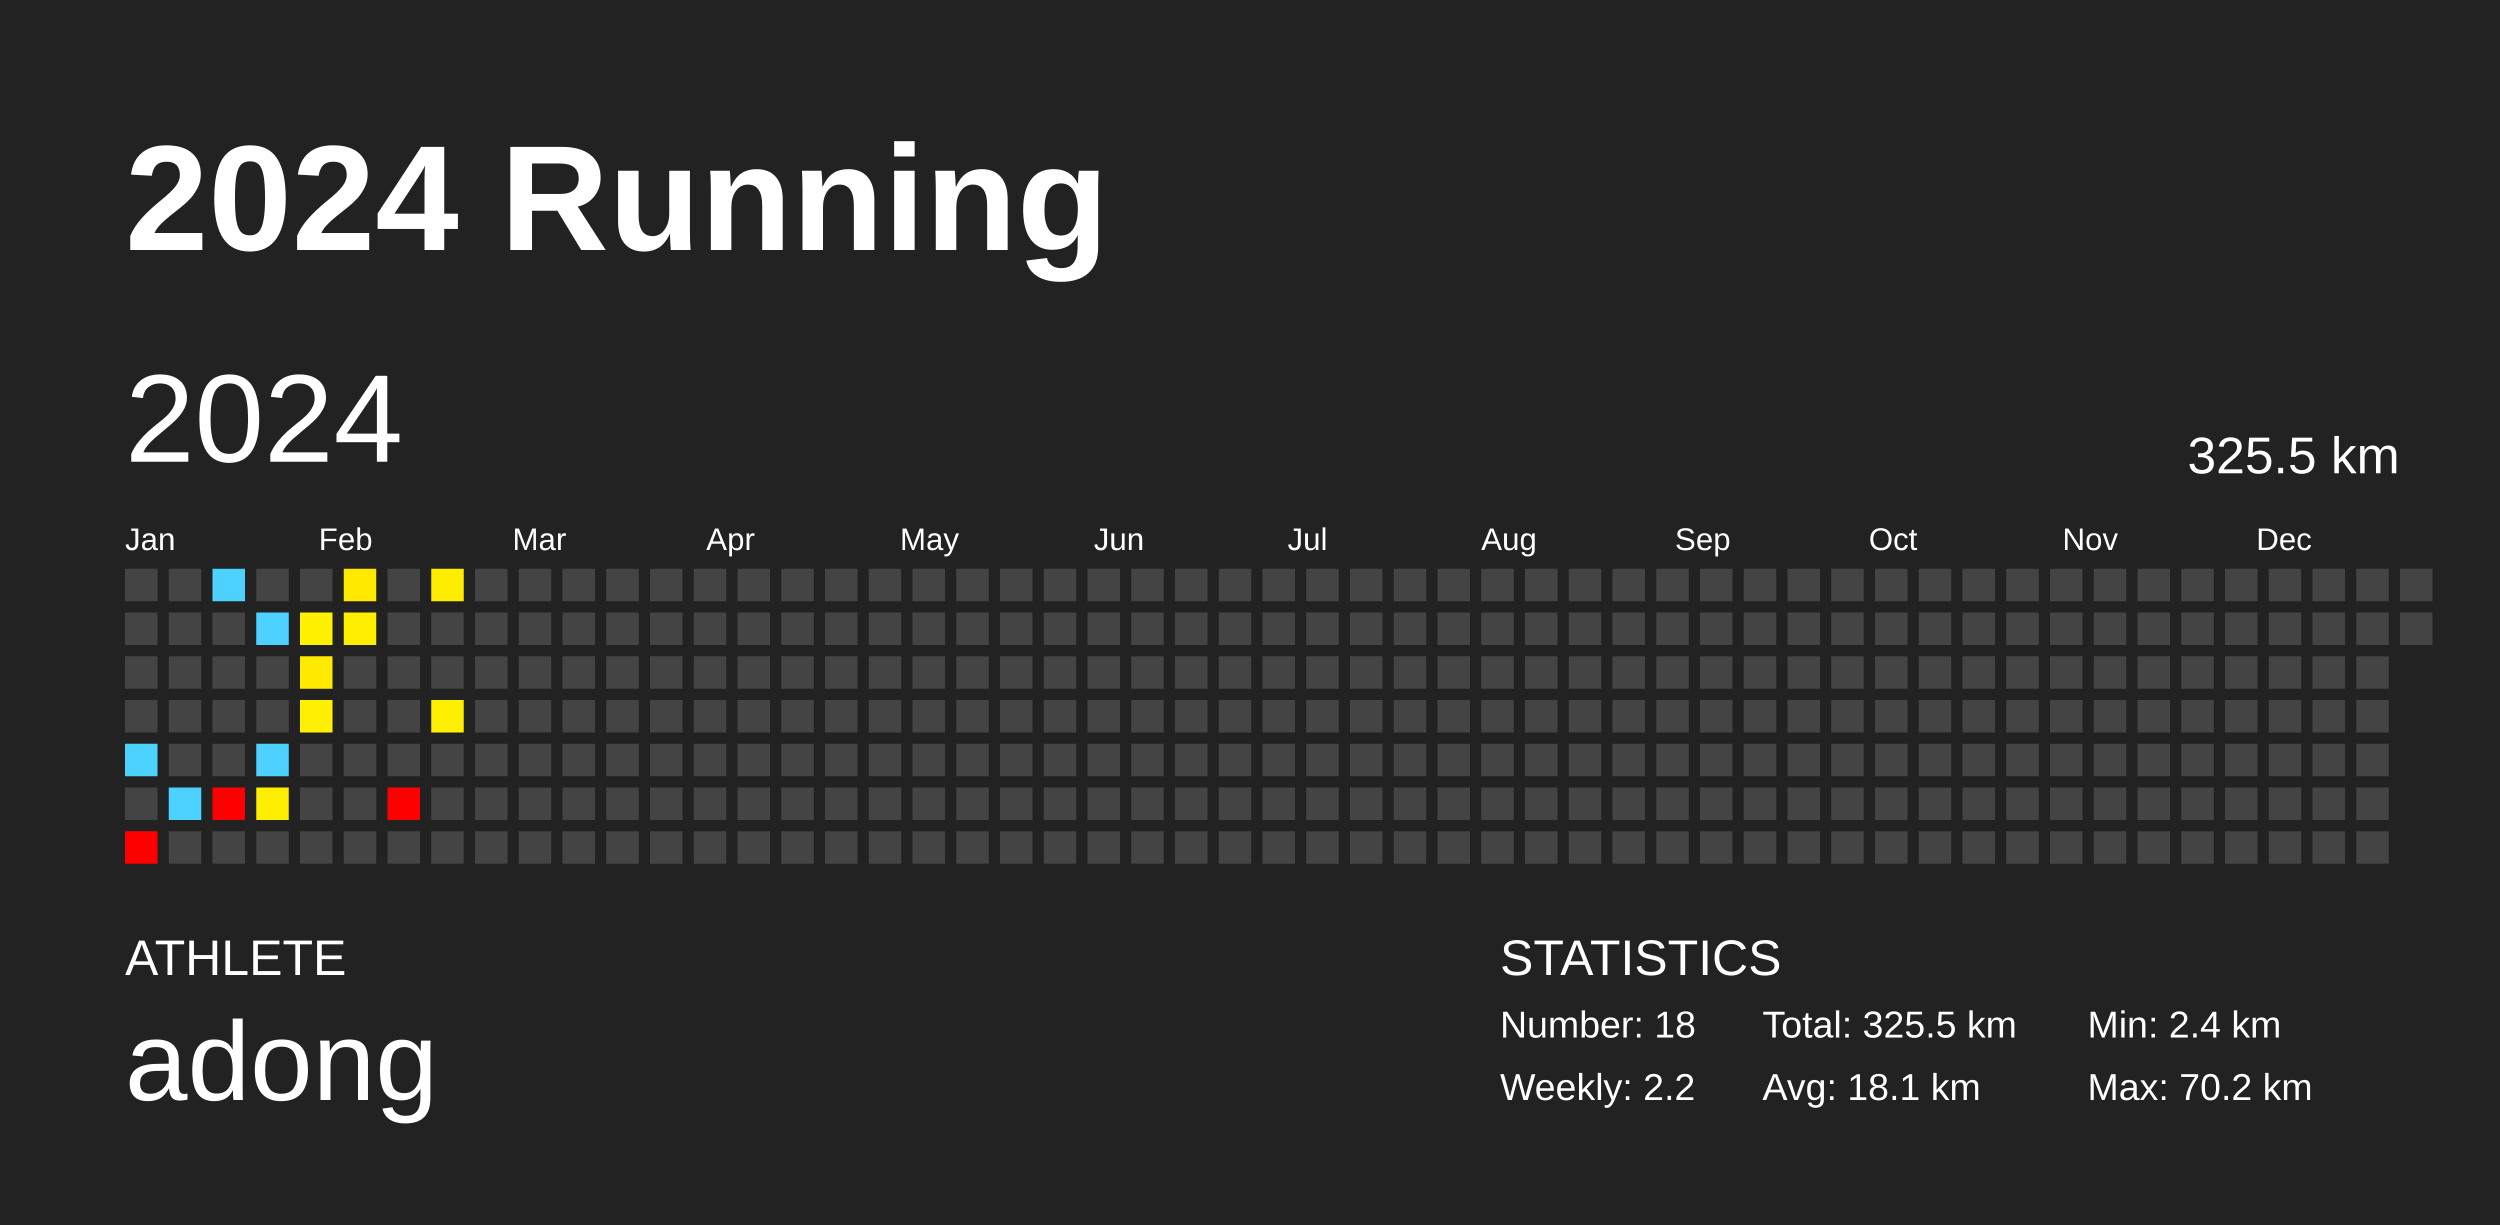
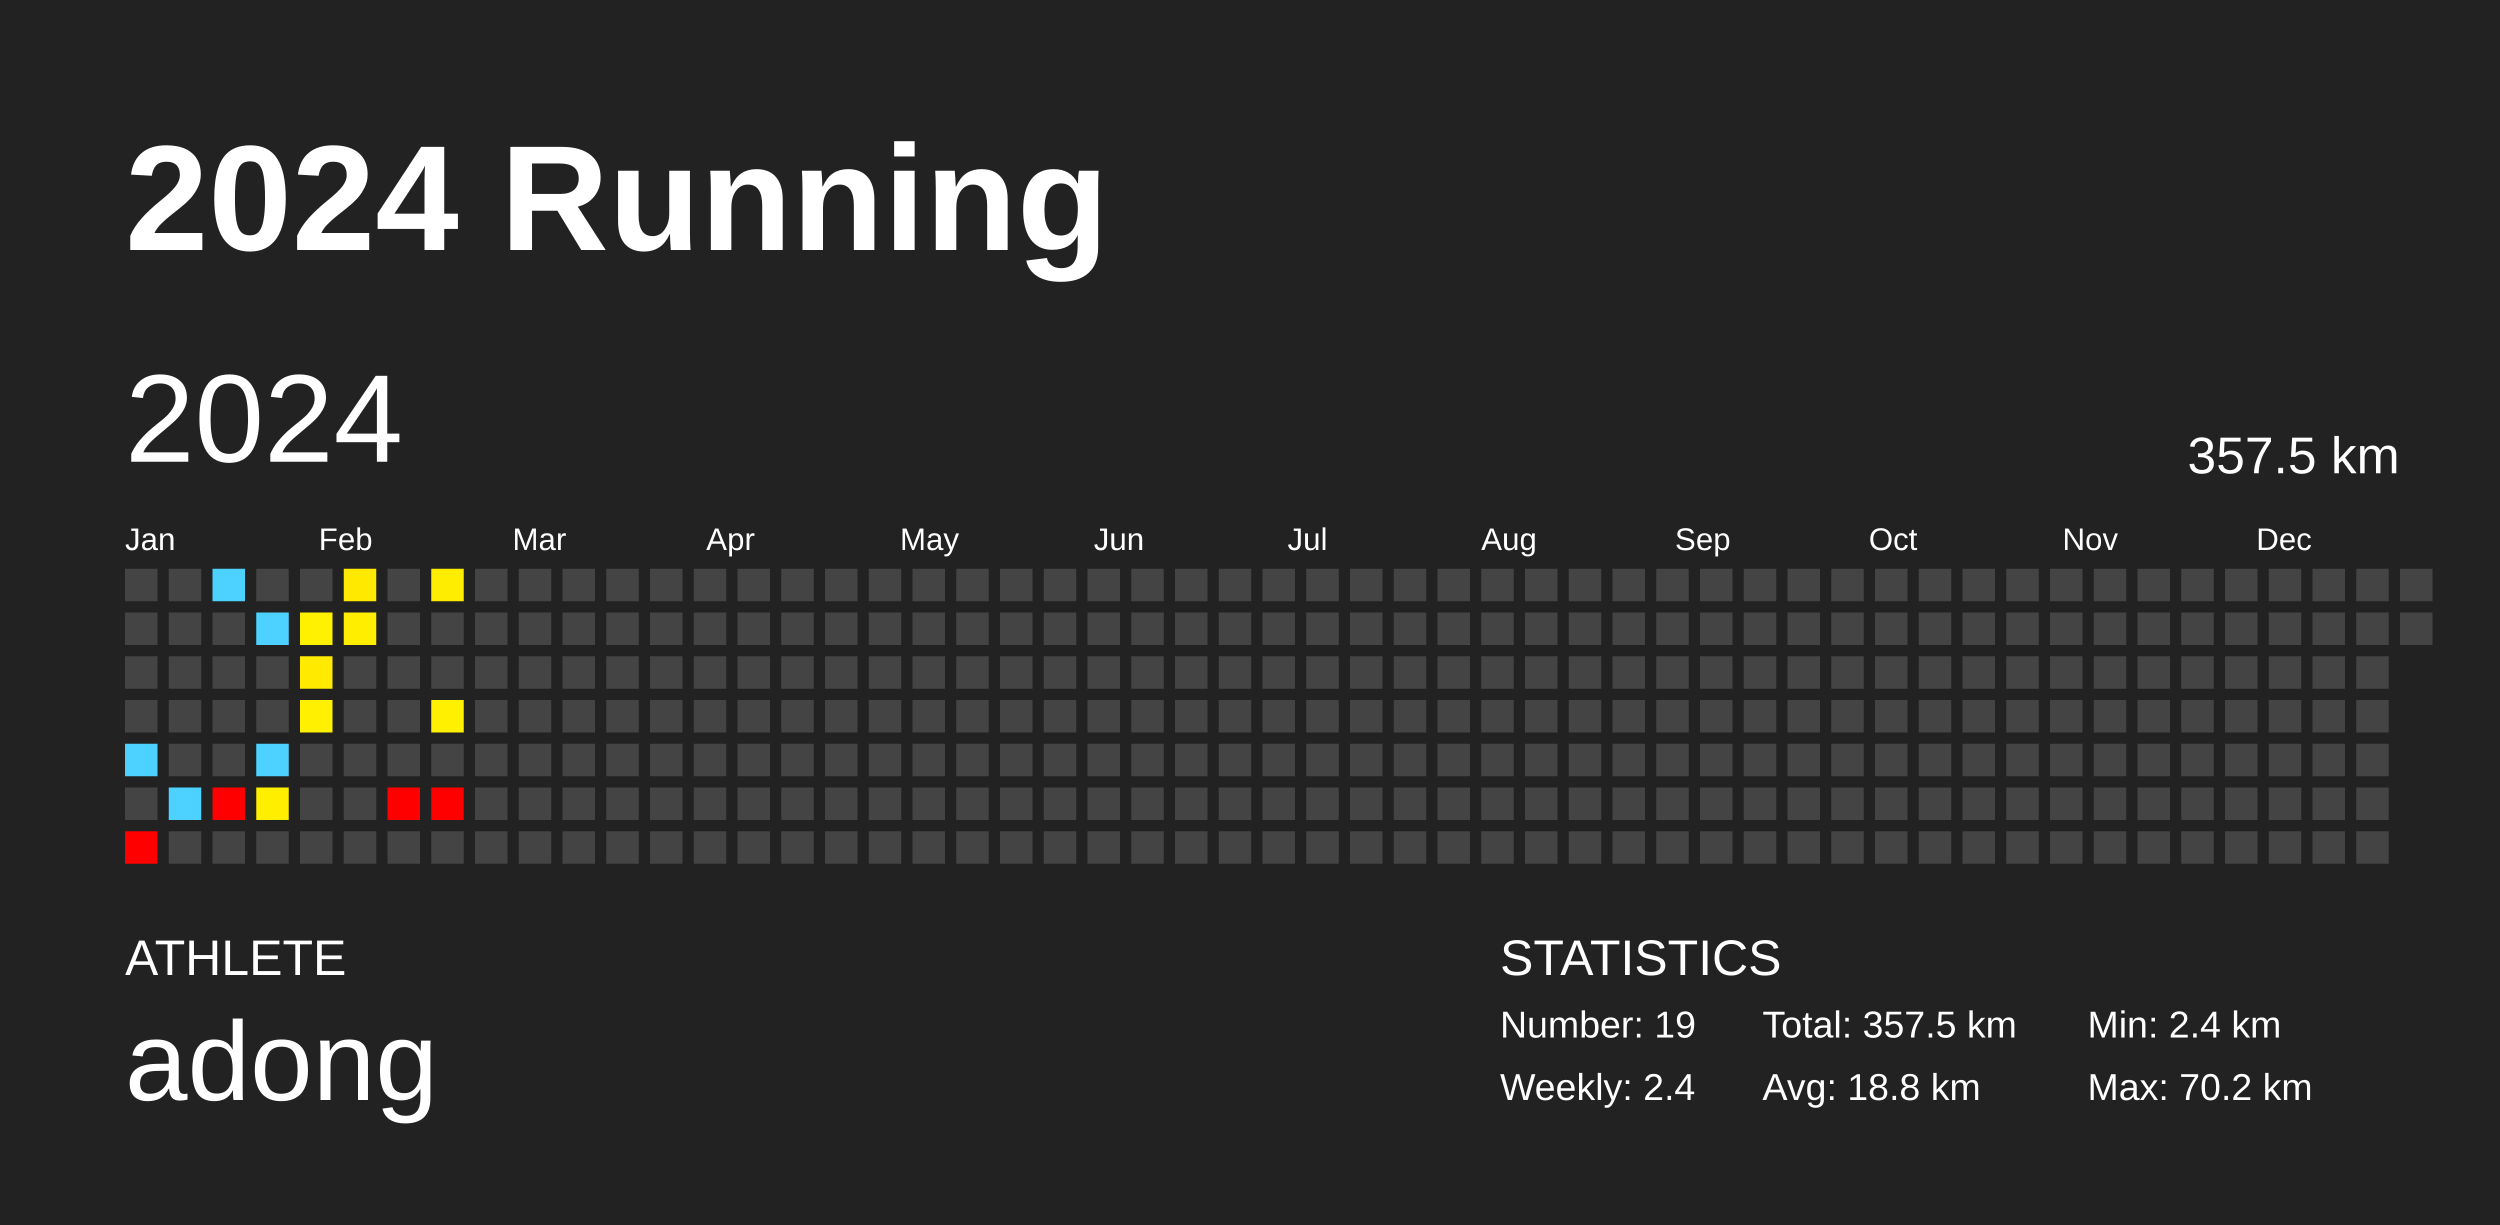
<svg xmlns="http://www.w3.org/2000/svg" baseProfile="full" height="98mm" version="1.1" viewBox="0,0,200,98" width="200mm">
  <defs />
  <rect fill="#222222" height="98" width="200" x="0" y="0" />
  <text fill="#FFFFFF" style="font-size:12px; font-family:Arial; font-weight:bold;" x="10" y="20">2024 Running</text>
  <text fill="#FFFFFF" style="font-size:4px; font-family:Arial" x="10" y="78">ATHLETE</text>
  <text fill="#FFFFFF" style="font-size:9px; font-family:Arial" x="10" y="88">adong</text>
  <text fill="#FFFFFF" style="font-size:4px; font-family:Arial" x="120" y="78">STATISTICS</text>
-   <text fill="#FFFFFF" style="font-size:3px; font-family:Arial" x="120" y="83">Number: 18</text>
-   <text fill="#FFFFFF" style="font-size:3px; font-family:Arial" x="120" y="88">Weekly: 2.2</text>
-   <text fill="#FFFFFF" style="font-size:3px; font-family:Arial" x="141" y="83">Total: 325.5 km</text>
-   <text fill="#FFFFFF" style="font-size:3px; font-family:Arial" x="141" y="88">Avg: 18.1 km</text>
+   <text fill="#FFFFFF" style="font-size:3px; font-family:Arial" x="120" y="83">Number: 19</text>
+   <text fill="#FFFFFF" style="font-size:3px; font-family:Arial" x="120" y="88">Weekly: 2.4</text>
+   <text fill="#FFFFFF" style="font-size:3px; font-family:Arial" x="141" y="83">Total: 357.5 km</text>
+   <text fill="#FFFFFF" style="font-size:3px; font-family:Arial" x="141" y="88">Avg: 18.8 km</text>
  <text fill="#FFFFFF" style="font-size:3px; font-family:Arial" x="167" y="83">Min: 2.4 km</text>
  <text fill="#FFFFFF" style="font-size:3px; font-family:Arial" x="167" y="88">Max: 70.2 km</text>
  <text dominant-baseline="hanging" fill="#FFFFFF" style="font-size:10.0px; font-family:Arial;" x="10" y="30">2024</text>
-   <text dominant-baseline="hanging" fill="#FFFFFF" style="font-size:4.125px; font-family:Arial;" x="175" y="35">325.5 km</text>
+   <text dominant-baseline="hanging" fill="#FFFFFF" style="font-size:4.125px; font-family:Arial;" x="175" y="35">357.5 km</text>
  <text fill="#FFFFFF" style="font-size:2.5px; font-family:Arial" x="10.0" y="44">Jan</text>
  <text fill="#FFFFFF" style="font-size:2.5px; font-family:Arial" x="25.5" y="44">Feb</text>
  <text fill="#FFFFFF" style="font-size:2.5px; font-family:Arial" x="41.0" y="44">Mar</text>
  <text fill="#FFFFFF" style="font-size:2.5px; font-family:Arial" x="56.5" y="44">Apr</text>
  <text fill="#FFFFFF" style="font-size:2.5px; font-family:Arial" x="72.0" y="44">May</text>
  <text fill="#FFFFFF" style="font-size:2.5px; font-family:Arial" x="87.5" y="44">Jun</text>
  <text fill="#FFFFFF" style="font-size:2.5px; font-family:Arial" x="103.0" y="44">Jul</text>
  <text fill="#FFFFFF" style="font-size:2.5px; font-family:Arial" x="118.5" y="44">Aug</text>
  <text fill="#FFFFFF" style="font-size:2.5px; font-family:Arial" x="134.0" y="44">Sep</text>
  <text fill="#FFFFFF" style="font-size:2.5px; font-family:Arial" x="149.5" y="44">Oct</text>
  <text fill="#FFFFFF" style="font-size:2.5px; font-family:Arial" x="165.0" y="44">Nov</text>
  <text fill="#FFFFFF" style="font-size:2.5px; font-family:Arial" x="180.5" y="44">Dec</text>
  <rect fill="#444444" height="2.6" width="2.6" x="10.0" y="45.5" />
  <rect fill="#444444" height="2.6" width="2.6" x="10.0" y="49.0" />
  <rect fill="#444444" height="2.6" width="2.6" x="10.0" y="52.5" />
  <rect fill="#444444" height="2.6" width="2.6" x="10.0" y="56.0" />
  <rect fill="#4dd2ff" height="2.6" width="2.6" x="10.0" y="59.5" />
  <rect fill="#444444" height="2.6" width="2.6" x="10.0" y="63.0" />
  <rect fill="red" height="2.6" width="2.6" x="10.0" y="66.5" />
  <rect fill="#444444" height="2.6" width="2.6" x="13.5" y="45.5" />
  <rect fill="#444444" height="2.6" width="2.6" x="13.5" y="49.0" />
  <rect fill="#444444" height="2.6" width="2.6" x="13.5" y="52.5" />
  <rect fill="#444444" height="2.6" width="2.6" x="13.5" y="56.0" />
  <rect fill="#444444" height="2.6" width="2.6" x="13.5" y="59.5" />
  <rect fill="#4dd2ff" height="2.6" width="2.6" x="13.5" y="63.0" />
  <rect fill="#444444" height="2.6" width="2.6" x="13.5" y="66.5" />
  <rect fill="#4dd2ff" height="2.6" width="2.6" x="17.0" y="45.5" />
  <rect fill="#444444" height="2.6" width="2.6" x="17.0" y="49.0" />
  <rect fill="#444444" height="2.6" width="2.6" x="17.0" y="52.5" />
  <rect fill="#444444" height="2.6" width="2.6" x="17.0" y="56.0" />
  <rect fill="#444444" height="2.6" width="2.6" x="17.0" y="59.5" />
  <rect fill="red" height="2.6" width="2.6" x="17.0" y="63.0" />
  <rect fill="#444444" height="2.6" width="2.6" x="17.0" y="66.5" />
  <rect fill="#444444" height="2.6" width="2.6" x="20.5" y="45.5" />
  <rect fill="#4dd2ff" height="2.6" width="2.6" x="20.5" y="49.0" />
  <rect fill="#444444" height="2.6" width="2.6" x="20.5" y="52.5" />
  <rect fill="#444444" height="2.6" width="2.6" x="20.5" y="56.0" />
  <rect fill="#4dd2ff" height="2.6" width="2.6" x="20.5" y="59.5" />
  <rect fill="#ffee00" height="2.6" width="2.6" x="20.5" y="63.0" />
  <rect fill="#444444" height="2.6" width="2.6" x="20.5" y="66.5" />
  <rect fill="#444444" height="2.6" width="2.6" x="24.0" y="45.5" />
  <rect fill="#fff100" height="2.6" width="2.6" x="24.0" y="49.0" />
  <rect fill="#ffea00" height="2.6" width="2.6" x="24.0" y="52.5" />
  <rect fill="#ffef00" height="2.6" width="2.6" x="24.0" y="56.0" />
  <rect fill="#444444" height="2.6" width="2.6" x="24.0" y="59.5" />
  <rect fill="#444444" height="2.6" width="2.6" x="24.0" y="63.0" />
  <rect fill="#444444" height="2.6" width="2.6" x="24.0" y="66.5" />
  <rect fill="#ffe900" height="2.6" width="2.6" x="27.5" y="45.5" />
  <rect fill="#ffee00" height="2.6" width="2.6" x="27.5" y="49.0" />
  <rect fill="#444444" height="2.6" width="2.6" x="27.5" y="52.5" />
  <rect fill="#444444" height="2.6" width="2.6" x="27.5" y="56.0" />
  <rect fill="#444444" height="2.6" width="2.6" x="27.5" y="59.5" />
  <rect fill="#444444" height="2.6" width="2.6" x="27.5" y="63.0" />
  <rect fill="#444444" height="2.6" width="2.6" x="27.5" y="66.5" />
  <rect fill="#444444" height="2.6" width="2.6" x="31.0" y="45.5" />
  <rect fill="#444444" height="2.6" width="2.6" x="31.0" y="49.0" />
  <rect fill="#444444" height="2.6" width="2.6" x="31.0" y="52.5" />
  <rect fill="#444444" height="2.6" width="2.6" x="31.0" y="56.0" />
  <rect fill="#444444" height="2.6" width="2.6" x="31.0" y="59.5" />
  <rect fill="red" height="2.6" width="2.6" x="31.0" y="63.0" />
  <rect fill="#444444" height="2.6" width="2.6" x="31.0" y="66.5" />
  <rect fill="#ffed00" height="2.6" width="2.6" x="34.5" y="45.5" />
  <rect fill="#444444" height="2.6" width="2.6" x="34.5" y="49.0" />
  <rect fill="#444444" height="2.6" width="2.6" x="34.5" y="52.5" />
  <rect fill="#ffef00" height="2.6" width="2.6" x="34.5" y="56.0" />
  <rect fill="#444444" height="2.6" width="2.6" x="34.5" y="59.5" />
-   <rect fill="#444444" height="2.6" width="2.6" x="34.5" y="63.0" />
+   <rect fill="red" height="2.6" width="2.6" x="34.5" y="63.0" />
  <rect fill="#444444" height="2.6" width="2.6" x="34.5" y="66.5" />
  <rect fill="#444444" height="2.6" width="2.6" x="38.0" y="45.5" />
  <rect fill="#444444" height="2.6" width="2.6" x="38.0" y="49.0" />
  <rect fill="#444444" height="2.6" width="2.6" x="38.0" y="52.5" />
  <rect fill="#444444" height="2.6" width="2.6" x="38.0" y="56.0" />
  <rect fill="#444444" height="2.6" width="2.6" x="38.0" y="59.5" />
  <rect fill="#444444" height="2.6" width="2.6" x="38.0" y="63.0" />
  <rect fill="#444444" height="2.6" width="2.6" x="38.0" y="66.5" />
  <rect fill="#444444" height="2.6" width="2.6" x="41.5" y="45.5" />
  <rect fill="#444444" height="2.6" width="2.6" x="41.5" y="49.0" />
  <rect fill="#444444" height="2.6" width="2.6" x="41.5" y="52.5" />
  <rect fill="#444444" height="2.6" width="2.6" x="41.5" y="56.0" />
  <rect fill="#444444" height="2.6" width="2.6" x="41.5" y="59.5" />
  <rect fill="#444444" height="2.6" width="2.6" x="41.5" y="63.0" />
  <rect fill="#444444" height="2.6" width="2.6" x="41.5" y="66.5" />
  <rect fill="#444444" height="2.6" width="2.6" x="45.0" y="45.5" />
  <rect fill="#444444" height="2.6" width="2.6" x="45.0" y="49.0" />
  <rect fill="#444444" height="2.6" width="2.6" x="45.0" y="52.5" />
  <rect fill="#444444" height="2.6" width="2.6" x="45.0" y="56.0" />
  <rect fill="#444444" height="2.6" width="2.6" x="45.0" y="59.5" />
  <rect fill="#444444" height="2.6" width="2.6" x="45.0" y="63.0" />
  <rect fill="#444444" height="2.6" width="2.6" x="45.0" y="66.5" />
  <rect fill="#444444" height="2.6" width="2.6" x="48.5" y="45.5" />
  <rect fill="#444444" height="2.6" width="2.6" x="48.5" y="49.0" />
  <rect fill="#444444" height="2.6" width="2.6" x="48.5" y="52.5" />
  <rect fill="#444444" height="2.6" width="2.6" x="48.5" y="56.0" />
  <rect fill="#444444" height="2.6" width="2.6" x="48.5" y="59.5" />
  <rect fill="#444444" height="2.6" width="2.6" x="48.5" y="63.0" />
  <rect fill="#444444" height="2.6" width="2.6" x="48.5" y="66.5" />
  <rect fill="#444444" height="2.6" width="2.6" x="52.0" y="45.5" />
  <rect fill="#444444" height="2.6" width="2.6" x="52.0" y="49.0" />
  <rect fill="#444444" height="2.6" width="2.6" x="52.0" y="52.5" />
  <rect fill="#444444" height="2.6" width="2.6" x="52.0" y="56.0" />
  <rect fill="#444444" height="2.6" width="2.6" x="52.0" y="59.5" />
  <rect fill="#444444" height="2.6" width="2.6" x="52.0" y="63.0" />
  <rect fill="#444444" height="2.6" width="2.6" x="52.0" y="66.5" />
  <rect fill="#444444" height="2.6" width="2.6" x="55.5" y="45.5" />
  <rect fill="#444444" height="2.6" width="2.6" x="55.5" y="49.0" />
  <rect fill="#444444" height="2.6" width="2.6" x="55.5" y="52.5" />
  <rect fill="#444444" height="2.6" width="2.6" x="55.5" y="56.0" />
  <rect fill="#444444" height="2.6" width="2.6" x="55.5" y="59.5" />
  <rect fill="#444444" height="2.6" width="2.6" x="55.5" y="63.0" />
  <rect fill="#444444" height="2.6" width="2.6" x="55.5" y="66.5" />
  <rect fill="#444444" height="2.6" width="2.6" x="59.0" y="45.5" />
  <rect fill="#444444" height="2.6" width="2.6" x="59.0" y="49.0" />
  <rect fill="#444444" height="2.6" width="2.6" x="59.0" y="52.5" />
  <rect fill="#444444" height="2.6" width="2.6" x="59.0" y="56.0" />
  <rect fill="#444444" height="2.6" width="2.6" x="59.0" y="59.5" />
  <rect fill="#444444" height="2.6" width="2.6" x="59.0" y="63.0" />
  <rect fill="#444444" height="2.6" width="2.6" x="59.0" y="66.5" />
  <rect fill="#444444" height="2.6" width="2.6" x="62.5" y="45.5" />
  <rect fill="#444444" height="2.6" width="2.6" x="62.5" y="49.0" />
  <rect fill="#444444" height="2.6" width="2.6" x="62.5" y="52.5" />
  <rect fill="#444444" height="2.6" width="2.6" x="62.5" y="56.0" />
  <rect fill="#444444" height="2.6" width="2.6" x="62.5" y="59.5" />
  <rect fill="#444444" height="2.6" width="2.6" x="62.5" y="63.0" />
  <rect fill="#444444" height="2.6" width="2.6" x="62.5" y="66.5" />
  <rect fill="#444444" height="2.6" width="2.6" x="66.0" y="45.5" />
  <rect fill="#444444" height="2.6" width="2.6" x="66.0" y="49.0" />
  <rect fill="#444444" height="2.6" width="2.6" x="66.0" y="52.5" />
  <rect fill="#444444" height="2.6" width="2.6" x="66.0" y="56.0" />
  <rect fill="#444444" height="2.6" width="2.6" x="66.0" y="59.5" />
  <rect fill="#444444" height="2.6" width="2.6" x="66.0" y="63.0" />
  <rect fill="#444444" height="2.6" width="2.6" x="66.0" y="66.5" />
  <rect fill="#444444" height="2.6" width="2.6" x="69.5" y="45.5" />
  <rect fill="#444444" height="2.6" width="2.6" x="69.5" y="49.0" />
  <rect fill="#444444" height="2.6" width="2.6" x="69.5" y="52.5" />
  <rect fill="#444444" height="2.6" width="2.6" x="69.5" y="56.0" />
  <rect fill="#444444" height="2.6" width="2.6" x="69.5" y="59.5" />
  <rect fill="#444444" height="2.6" width="2.6" x="69.5" y="63.0" />
  <rect fill="#444444" height="2.6" width="2.6" x="69.5" y="66.5" />
  <rect fill="#444444" height="2.6" width="2.6" x="73.0" y="45.5" />
  <rect fill="#444444" height="2.6" width="2.6" x="73.0" y="49.0" />
  <rect fill="#444444" height="2.6" width="2.6" x="73.0" y="52.5" />
  <rect fill="#444444" height="2.6" width="2.6" x="73.0" y="56.0" />
  <rect fill="#444444" height="2.6" width="2.6" x="73.0" y="59.5" />
  <rect fill="#444444" height="2.6" width="2.6" x="73.0" y="63.0" />
  <rect fill="#444444" height="2.6" width="2.6" x="73.0" y="66.5" />
  <rect fill="#444444" height="2.6" width="2.6" x="76.5" y="45.5" />
  <rect fill="#444444" height="2.6" width="2.6" x="76.5" y="49.0" />
  <rect fill="#444444" height="2.6" width="2.6" x="76.5" y="52.5" />
  <rect fill="#444444" height="2.6" width="2.6" x="76.5" y="56.0" />
  <rect fill="#444444" height="2.6" width="2.6" x="76.5" y="59.5" />
  <rect fill="#444444" height="2.6" width="2.6" x="76.5" y="63.0" />
  <rect fill="#444444" height="2.6" width="2.6" x="76.5" y="66.5" />
  <rect fill="#444444" height="2.6" width="2.6" x="80.0" y="45.5" />
  <rect fill="#444444" height="2.6" width="2.6" x="80.0" y="49.0" />
  <rect fill="#444444" height="2.6" width="2.6" x="80.0" y="52.5" />
  <rect fill="#444444" height="2.6" width="2.6" x="80.0" y="56.0" />
  <rect fill="#444444" height="2.6" width="2.6" x="80.0" y="59.5" />
  <rect fill="#444444" height="2.6" width="2.6" x="80.0" y="63.0" />
  <rect fill="#444444" height="2.6" width="2.6" x="80.0" y="66.5" />
  <rect fill="#444444" height="2.6" width="2.6" x="83.5" y="45.5" />
  <rect fill="#444444" height="2.6" width="2.6" x="83.5" y="49.0" />
  <rect fill="#444444" height="2.6" width="2.6" x="83.5" y="52.5" />
  <rect fill="#444444" height="2.6" width="2.6" x="83.5" y="56.0" />
  <rect fill="#444444" height="2.6" width="2.6" x="83.5" y="59.5" />
  <rect fill="#444444" height="2.6" width="2.6" x="83.5" y="63.0" />
  <rect fill="#444444" height="2.6" width="2.6" x="83.5" y="66.5" />
  <rect fill="#444444" height="2.6" width="2.6" x="87.0" y="45.5" />
  <rect fill="#444444" height="2.6" width="2.6" x="87.0" y="49.0" />
  <rect fill="#444444" height="2.6" width="2.6" x="87.0" y="52.5" />
  <rect fill="#444444" height="2.6" width="2.6" x="87.0" y="56.0" />
  <rect fill="#444444" height="2.6" width="2.6" x="87.0" y="59.5" />
  <rect fill="#444444" height="2.6" width="2.6" x="87.0" y="63.0" />
  <rect fill="#444444" height="2.6" width="2.6" x="87.0" y="66.5" />
  <rect fill="#444444" height="2.6" width="2.6" x="90.5" y="45.5" />
  <rect fill="#444444" height="2.6" width="2.6" x="90.5" y="49.0" />
  <rect fill="#444444" height="2.6" width="2.6" x="90.5" y="52.5" />
  <rect fill="#444444" height="2.6" width="2.6" x="90.5" y="56.0" />
  <rect fill="#444444" height="2.6" width="2.6" x="90.5" y="59.5" />
  <rect fill="#444444" height="2.6" width="2.6" x="90.5" y="63.0" />
  <rect fill="#444444" height="2.6" width="2.6" x="90.5" y="66.5" />
  <rect fill="#444444" height="2.6" width="2.6" x="94.0" y="45.5" />
  <rect fill="#444444" height="2.6" width="2.6" x="94.0" y="49.0" />
  <rect fill="#444444" height="2.6" width="2.6" x="94.0" y="52.5" />
  <rect fill="#444444" height="2.6" width="2.6" x="94.0" y="56.0" />
  <rect fill="#444444" height="2.6" width="2.6" x="94.0" y="59.5" />
  <rect fill="#444444" height="2.6" width="2.6" x="94.0" y="63.0" />
  <rect fill="#444444" height="2.6" width="2.6" x="94.0" y="66.5" />
  <rect fill="#444444" height="2.6" width="2.6" x="97.5" y="45.5" />
  <rect fill="#444444" height="2.6" width="2.6" x="97.5" y="49.0" />
  <rect fill="#444444" height="2.6" width="2.6" x="97.5" y="52.5" />
  <rect fill="#444444" height="2.6" width="2.6" x="97.5" y="56.0" />
  <rect fill="#444444" height="2.6" width="2.6" x="97.5" y="59.5" />
  <rect fill="#444444" height="2.6" width="2.6" x="97.5" y="63.0" />
  <rect fill="#444444" height="2.6" width="2.6" x="97.5" y="66.5" />
  <rect fill="#444444" height="2.6" width="2.6" x="101.0" y="45.5" />
  <rect fill="#444444" height="2.6" width="2.6" x="101.0" y="49.0" />
  <rect fill="#444444" height="2.6" width="2.6" x="101.0" y="52.5" />
  <rect fill="#444444" height="2.6" width="2.6" x="101.0" y="56.0" />
  <rect fill="#444444" height="2.6" width="2.6" x="101.0" y="59.5" />
  <rect fill="#444444" height="2.6" width="2.6" x="101.0" y="63.0" />
  <rect fill="#444444" height="2.6" width="2.6" x="101.0" y="66.5" />
  <rect fill="#444444" height="2.6" width="2.6" x="104.5" y="45.5" />
  <rect fill="#444444" height="2.6" width="2.6" x="104.5" y="49.0" />
  <rect fill="#444444" height="2.6" width="2.6" x="104.5" y="52.5" />
  <rect fill="#444444" height="2.6" width="2.6" x="104.5" y="56.0" />
  <rect fill="#444444" height="2.6" width="2.6" x="104.5" y="59.5" />
  <rect fill="#444444" height="2.6" width="2.6" x="104.5" y="63.0" />
  <rect fill="#444444" height="2.6" width="2.6" x="104.5" y="66.5" />
  <rect fill="#444444" height="2.6" width="2.6" x="108.0" y="45.5" />
  <rect fill="#444444" height="2.6" width="2.6" x="108.0" y="49.0" />
  <rect fill="#444444" height="2.6" width="2.6" x="108.0" y="52.5" />
  <rect fill="#444444" height="2.6" width="2.6" x="108.0" y="56.0" />
  <rect fill="#444444" height="2.6" width="2.6" x="108.0" y="59.5" />
  <rect fill="#444444" height="2.6" width="2.6" x="108.0" y="63.0" />
  <rect fill="#444444" height="2.6" width="2.6" x="108.0" y="66.5" />
  <rect fill="#444444" height="2.6" width="2.6" x="111.5" y="45.5" />
  <rect fill="#444444" height="2.6" width="2.6" x="111.5" y="49.0" />
  <rect fill="#444444" height="2.6" width="2.6" x="111.5" y="52.5" />
  <rect fill="#444444" height="2.6" width="2.6" x="111.5" y="56.0" />
  <rect fill="#444444" height="2.6" width="2.6" x="111.5" y="59.5" />
  <rect fill="#444444" height="2.6" width="2.6" x="111.5" y="63.0" />
  <rect fill="#444444" height="2.6" width="2.6" x="111.5" y="66.5" />
  <rect fill="#444444" height="2.6" width="2.6" x="115.0" y="45.5" />
  <rect fill="#444444" height="2.6" width="2.6" x="115.0" y="49.0" />
  <rect fill="#444444" height="2.6" width="2.6" x="115.0" y="52.5" />
  <rect fill="#444444" height="2.6" width="2.6" x="115.0" y="56.0" />
  <rect fill="#444444" height="2.6" width="2.6" x="115.0" y="59.5" />
  <rect fill="#444444" height="2.6" width="2.6" x="115.0" y="63.0" />
  <rect fill="#444444" height="2.6" width="2.6" x="115.0" y="66.5" />
  <rect fill="#444444" height="2.6" width="2.6" x="118.5" y="45.5" />
  <rect fill="#444444" height="2.6" width="2.6" x="118.5" y="49.0" />
  <rect fill="#444444" height="2.6" width="2.6" x="118.5" y="52.5" />
  <rect fill="#444444" height="2.6" width="2.6" x="118.5" y="56.0" />
  <rect fill="#444444" height="2.6" width="2.6" x="118.5" y="59.5" />
  <rect fill="#444444" height="2.6" width="2.6" x="118.5" y="63.0" />
  <rect fill="#444444" height="2.6" width="2.6" x="118.5" y="66.5" />
  <rect fill="#444444" height="2.6" width="2.6" x="122.0" y="45.5" />
  <rect fill="#444444" height="2.6" width="2.6" x="122.0" y="49.0" />
  <rect fill="#444444" height="2.6" width="2.6" x="122.0" y="52.5" />
  <rect fill="#444444" height="2.6" width="2.6" x="122.0" y="56.0" />
  <rect fill="#444444" height="2.6" width="2.6" x="122.0" y="59.5" />
  <rect fill="#444444" height="2.6" width="2.6" x="122.0" y="63.0" />
  <rect fill="#444444" height="2.6" width="2.6" x="122.0" y="66.5" />
  <rect fill="#444444" height="2.6" width="2.6" x="125.5" y="45.5" />
  <rect fill="#444444" height="2.6" width="2.6" x="125.5" y="49.0" />
  <rect fill="#444444" height="2.6" width="2.6" x="125.5" y="52.5" />
  <rect fill="#444444" height="2.6" width="2.6" x="125.5" y="56.0" />
  <rect fill="#444444" height="2.6" width="2.6" x="125.5" y="59.5" />
  <rect fill="#444444" height="2.6" width="2.6" x="125.5" y="63.0" />
  <rect fill="#444444" height="2.6" width="2.6" x="125.5" y="66.5" />
  <rect fill="#444444" height="2.6" width="2.6" x="129.0" y="45.5" />
  <rect fill="#444444" height="2.6" width="2.6" x="129.0" y="49.0" />
  <rect fill="#444444" height="2.6" width="2.6" x="129.0" y="52.5" />
  <rect fill="#444444" height="2.6" width="2.6" x="129.0" y="56.0" />
  <rect fill="#444444" height="2.6" width="2.6" x="129.0" y="59.5" />
  <rect fill="#444444" height="2.6" width="2.6" x="129.0" y="63.0" />
  <rect fill="#444444" height="2.6" width="2.6" x="129.0" y="66.5" />
  <rect fill="#444444" height="2.6" width="2.6" x="132.5" y="45.5" />
  <rect fill="#444444" height="2.6" width="2.6" x="132.5" y="49.0" />
  <rect fill="#444444" height="2.6" width="2.6" x="132.5" y="52.5" />
  <rect fill="#444444" height="2.6" width="2.6" x="132.5" y="56.0" />
  <rect fill="#444444" height="2.6" width="2.6" x="132.5" y="59.5" />
  <rect fill="#444444" height="2.6" width="2.6" x="132.5" y="63.0" />
  <rect fill="#444444" height="2.6" width="2.6" x="132.5" y="66.5" />
  <rect fill="#444444" height="2.6" width="2.6" x="136.0" y="45.5" />
  <rect fill="#444444" height="2.6" width="2.6" x="136.0" y="49.0" />
  <rect fill="#444444" height="2.6" width="2.6" x="136.0" y="52.5" />
  <rect fill="#444444" height="2.6" width="2.6" x="136.0" y="56.0" />
  <rect fill="#444444" height="2.6" width="2.6" x="136.0" y="59.5" />
  <rect fill="#444444" height="2.6" width="2.6" x="136.0" y="63.0" />
  <rect fill="#444444" height="2.6" width="2.6" x="136.0" y="66.5" />
  <rect fill="#444444" height="2.6" width="2.6" x="139.5" y="45.5" />
  <rect fill="#444444" height="2.6" width="2.6" x="139.5" y="49.0" />
  <rect fill="#444444" height="2.6" width="2.6" x="139.5" y="52.5" />
  <rect fill="#444444" height="2.6" width="2.6" x="139.5" y="56.0" />
  <rect fill="#444444" height="2.6" width="2.6" x="139.5" y="59.5" />
  <rect fill="#444444" height="2.6" width="2.6" x="139.5" y="63.0" />
  <rect fill="#444444" height="2.6" width="2.6" x="139.5" y="66.5" />
  <rect fill="#444444" height="2.6" width="2.6" x="143.0" y="45.5" />
  <rect fill="#444444" height="2.6" width="2.6" x="143.0" y="49.0" />
  <rect fill="#444444" height="2.6" width="2.6" x="143.0" y="52.5" />
  <rect fill="#444444" height="2.6" width="2.6" x="143.0" y="56.0" />
  <rect fill="#444444" height="2.6" width="2.6" x="143.0" y="59.5" />
  <rect fill="#444444" height="2.6" width="2.6" x="143.0" y="63.0" />
  <rect fill="#444444" height="2.6" width="2.6" x="143.0" y="66.5" />
  <rect fill="#444444" height="2.6" width="2.6" x="146.5" y="45.5" />
  <rect fill="#444444" height="2.6" width="2.6" x="146.5" y="49.0" />
  <rect fill="#444444" height="2.6" width="2.6" x="146.5" y="52.5" />
  <rect fill="#444444" height="2.6" width="2.6" x="146.5" y="56.0" />
  <rect fill="#444444" height="2.6" width="2.6" x="146.5" y="59.5" />
  <rect fill="#444444" height="2.6" width="2.6" x="146.5" y="63.0" />
  <rect fill="#444444" height="2.6" width="2.6" x="146.5" y="66.5" />
  <rect fill="#444444" height="2.6" width="2.6" x="150.0" y="45.5" />
  <rect fill="#444444" height="2.6" width="2.6" x="150.0" y="49.0" />
  <rect fill="#444444" height="2.6" width="2.6" x="150.0" y="52.5" />
  <rect fill="#444444" height="2.6" width="2.6" x="150.0" y="56.0" />
  <rect fill="#444444" height="2.6" width="2.6" x="150.0" y="59.5" />
  <rect fill="#444444" height="2.6" width="2.6" x="150.0" y="63.0" />
  <rect fill="#444444" height="2.6" width="2.6" x="150.0" y="66.5" />
  <rect fill="#444444" height="2.6" width="2.6" x="153.5" y="45.5" />
  <rect fill="#444444" height="2.6" width="2.6" x="153.5" y="49.0" />
  <rect fill="#444444" height="2.6" width="2.6" x="153.5" y="52.5" />
  <rect fill="#444444" height="2.6" width="2.6" x="153.5" y="56.0" />
  <rect fill="#444444" height="2.6" width="2.6" x="153.5" y="59.5" />
  <rect fill="#444444" height="2.6" width="2.6" x="153.5" y="63.0" />
  <rect fill="#444444" height="2.6" width="2.6" x="153.5" y="66.5" />
  <rect fill="#444444" height="2.6" width="2.6" x="157.0" y="45.5" />
  <rect fill="#444444" height="2.6" width="2.6" x="157.0" y="49.0" />
  <rect fill="#444444" height="2.6" width="2.6" x="157.0" y="52.5" />
  <rect fill="#444444" height="2.6" width="2.6" x="157.0" y="56.0" />
  <rect fill="#444444" height="2.6" width="2.6" x="157.0" y="59.5" />
  <rect fill="#444444" height="2.6" width="2.6" x="157.0" y="63.0" />
  <rect fill="#444444" height="2.6" width="2.6" x="157.0" y="66.5" />
  <rect fill="#444444" height="2.6" width="2.6" x="160.5" y="45.5" />
  <rect fill="#444444" height="2.6" width="2.6" x="160.5" y="49.0" />
  <rect fill="#444444" height="2.6" width="2.6" x="160.5" y="52.5" />
  <rect fill="#444444" height="2.6" width="2.6" x="160.5" y="56.0" />
  <rect fill="#444444" height="2.6" width="2.6" x="160.5" y="59.5" />
  <rect fill="#444444" height="2.6" width="2.6" x="160.5" y="63.0" />
  <rect fill="#444444" height="2.6" width="2.6" x="160.5" y="66.5" />
  <rect fill="#444444" height="2.6" width="2.6" x="164.0" y="45.5" />
  <rect fill="#444444" height="2.6" width="2.6" x="164.0" y="49.0" />
  <rect fill="#444444" height="2.6" width="2.6" x="164.0" y="52.5" />
  <rect fill="#444444" height="2.6" width="2.6" x="164.0" y="56.0" />
  <rect fill="#444444" height="2.6" width="2.6" x="164.0" y="59.5" />
  <rect fill="#444444" height="2.6" width="2.6" x="164.0" y="63.0" />
  <rect fill="#444444" height="2.6" width="2.6" x="164.0" y="66.5" />
  <rect fill="#444444" height="2.6" width="2.6" x="167.5" y="45.5" />
  <rect fill="#444444" height="2.6" width="2.6" x="167.5" y="49.0" />
  <rect fill="#444444" height="2.6" width="2.6" x="167.5" y="52.5" />
  <rect fill="#444444" height="2.6" width="2.6" x="167.5" y="56.0" />
  <rect fill="#444444" height="2.6" width="2.6" x="167.5" y="59.5" />
  <rect fill="#444444" height="2.6" width="2.6" x="167.5" y="63.0" />
  <rect fill="#444444" height="2.6" width="2.6" x="167.5" y="66.5" />
  <rect fill="#444444" height="2.6" width="2.6" x="171.0" y="45.5" />
  <rect fill="#444444" height="2.6" width="2.6" x="171.0" y="49.0" />
  <rect fill="#444444" height="2.6" width="2.6" x="171.0" y="52.5" />
  <rect fill="#444444" height="2.6" width="2.6" x="171.0" y="56.0" />
  <rect fill="#444444" height="2.6" width="2.6" x="171.0" y="59.5" />
  <rect fill="#444444" height="2.6" width="2.6" x="171.0" y="63.0" />
  <rect fill="#444444" height="2.6" width="2.6" x="171.0" y="66.5" />
  <rect fill="#444444" height="2.6" width="2.6" x="174.5" y="45.5" />
  <rect fill="#444444" height="2.6" width="2.6" x="174.5" y="49.0" />
  <rect fill="#444444" height="2.6" width="2.6" x="174.5" y="52.5" />
  <rect fill="#444444" height="2.6" width="2.6" x="174.5" y="56.0" />
  <rect fill="#444444" height="2.6" width="2.6" x="174.5" y="59.5" />
  <rect fill="#444444" height="2.6" width="2.6" x="174.5" y="63.0" />
  <rect fill="#444444" height="2.6" width="2.6" x="174.5" y="66.5" />
  <rect fill="#444444" height="2.6" width="2.6" x="178.0" y="45.5" />
  <rect fill="#444444" height="2.6" width="2.6" x="178.0" y="49.0" />
  <rect fill="#444444" height="2.6" width="2.6" x="178.0" y="52.5" />
  <rect fill="#444444" height="2.6" width="2.6" x="178.0" y="56.0" />
  <rect fill="#444444" height="2.6" width="2.6" x="178.0" y="59.5" />
  <rect fill="#444444" height="2.6" width="2.6" x="178.0" y="63.0" />
  <rect fill="#444444" height="2.6" width="2.6" x="178.0" y="66.5" />
  <rect fill="#444444" height="2.6" width="2.6" x="181.5" y="45.5" />
  <rect fill="#444444" height="2.6" width="2.6" x="181.5" y="49.0" />
  <rect fill="#444444" height="2.6" width="2.6" x="181.5" y="52.5" />
  <rect fill="#444444" height="2.6" width="2.6" x="181.5" y="56.0" />
  <rect fill="#444444" height="2.6" width="2.6" x="181.5" y="59.5" />
  <rect fill="#444444" height="2.6" width="2.6" x="181.5" y="63.0" />
  <rect fill="#444444" height="2.6" width="2.6" x="181.5" y="66.5" />
  <rect fill="#444444" height="2.6" width="2.6" x="185.0" y="45.5" />
  <rect fill="#444444" height="2.6" width="2.6" x="185.0" y="49.0" />
  <rect fill="#444444" height="2.6" width="2.6" x="185.0" y="52.5" />
  <rect fill="#444444" height="2.6" width="2.6" x="185.0" y="56.0" />
  <rect fill="#444444" height="2.6" width="2.6" x="185.0" y="59.5" />
  <rect fill="#444444" height="2.6" width="2.6" x="185.0" y="63.0" />
  <rect fill="#444444" height="2.6" width="2.6" x="185.0" y="66.5" />
  <rect fill="#444444" height="2.6" width="2.6" x="188.5" y="45.5" />
  <rect fill="#444444" height="2.6" width="2.6" x="188.5" y="49.0" />
  <rect fill="#444444" height="2.6" width="2.6" x="188.5" y="52.5" />
  <rect fill="#444444" height="2.6" width="2.6" x="188.5" y="56.0" />
  <rect fill="#444444" height="2.6" width="2.6" x="188.5" y="59.5" />
  <rect fill="#444444" height="2.6" width="2.6" x="188.5" y="63.0" />
  <rect fill="#444444" height="2.6" width="2.6" x="188.5" y="66.5" />
  <rect fill="#444444" height="2.6" width="2.6" x="192.0" y="45.5" />
  <rect fill="#444444" height="2.6" width="2.6" x="192.0" y="49.0" />
</svg>
